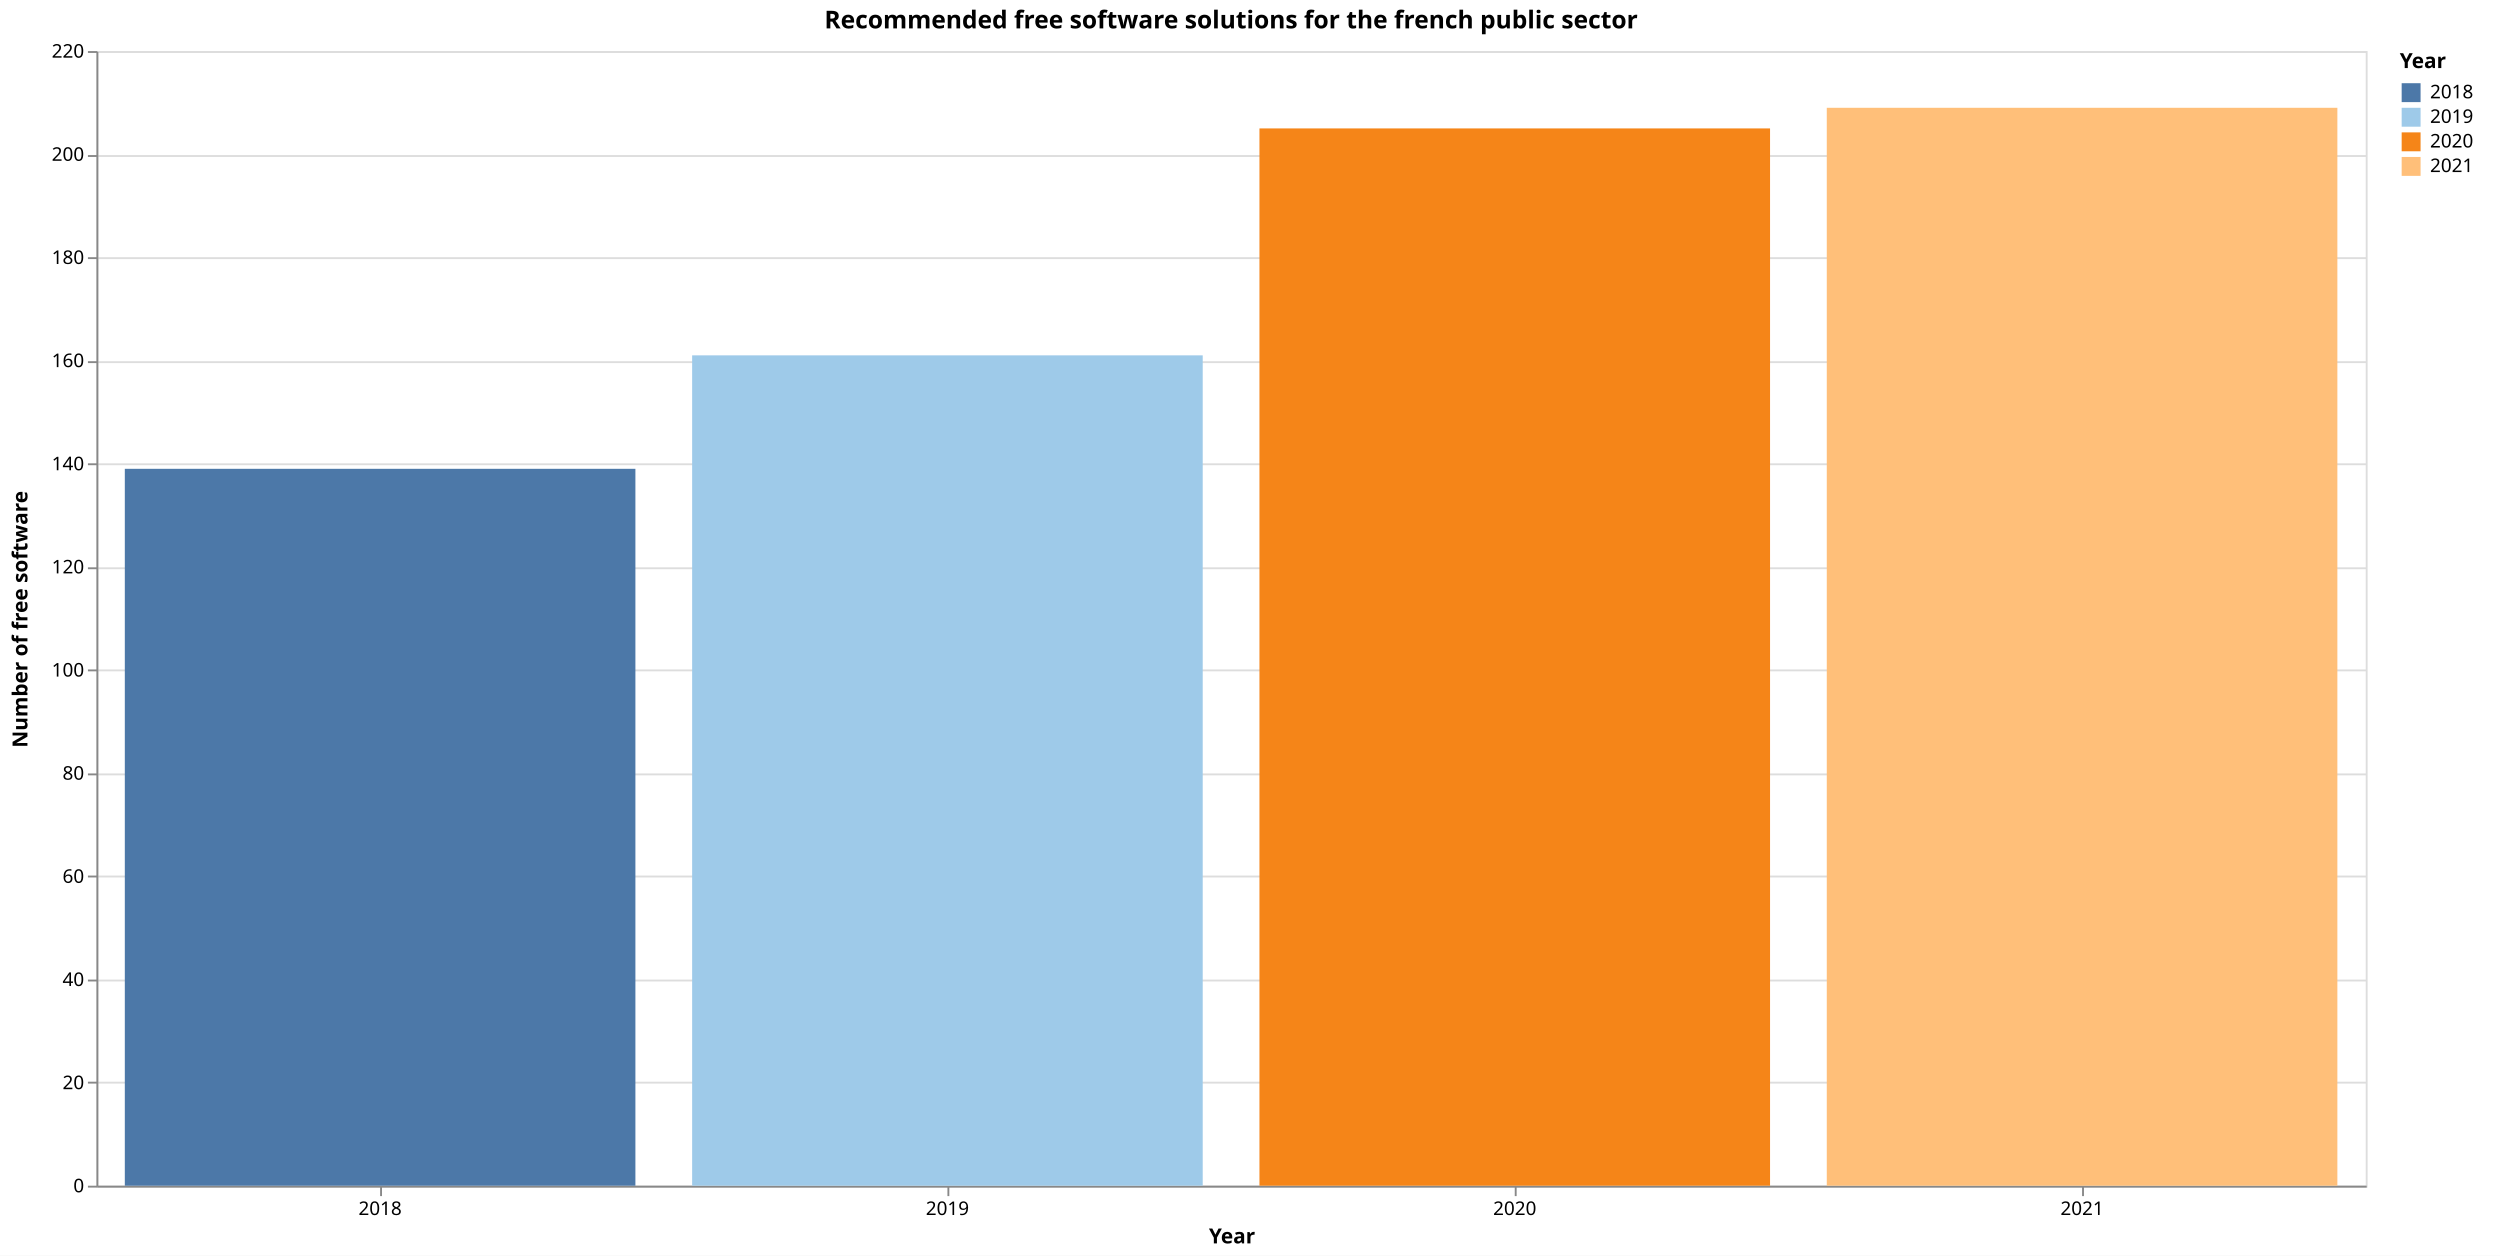
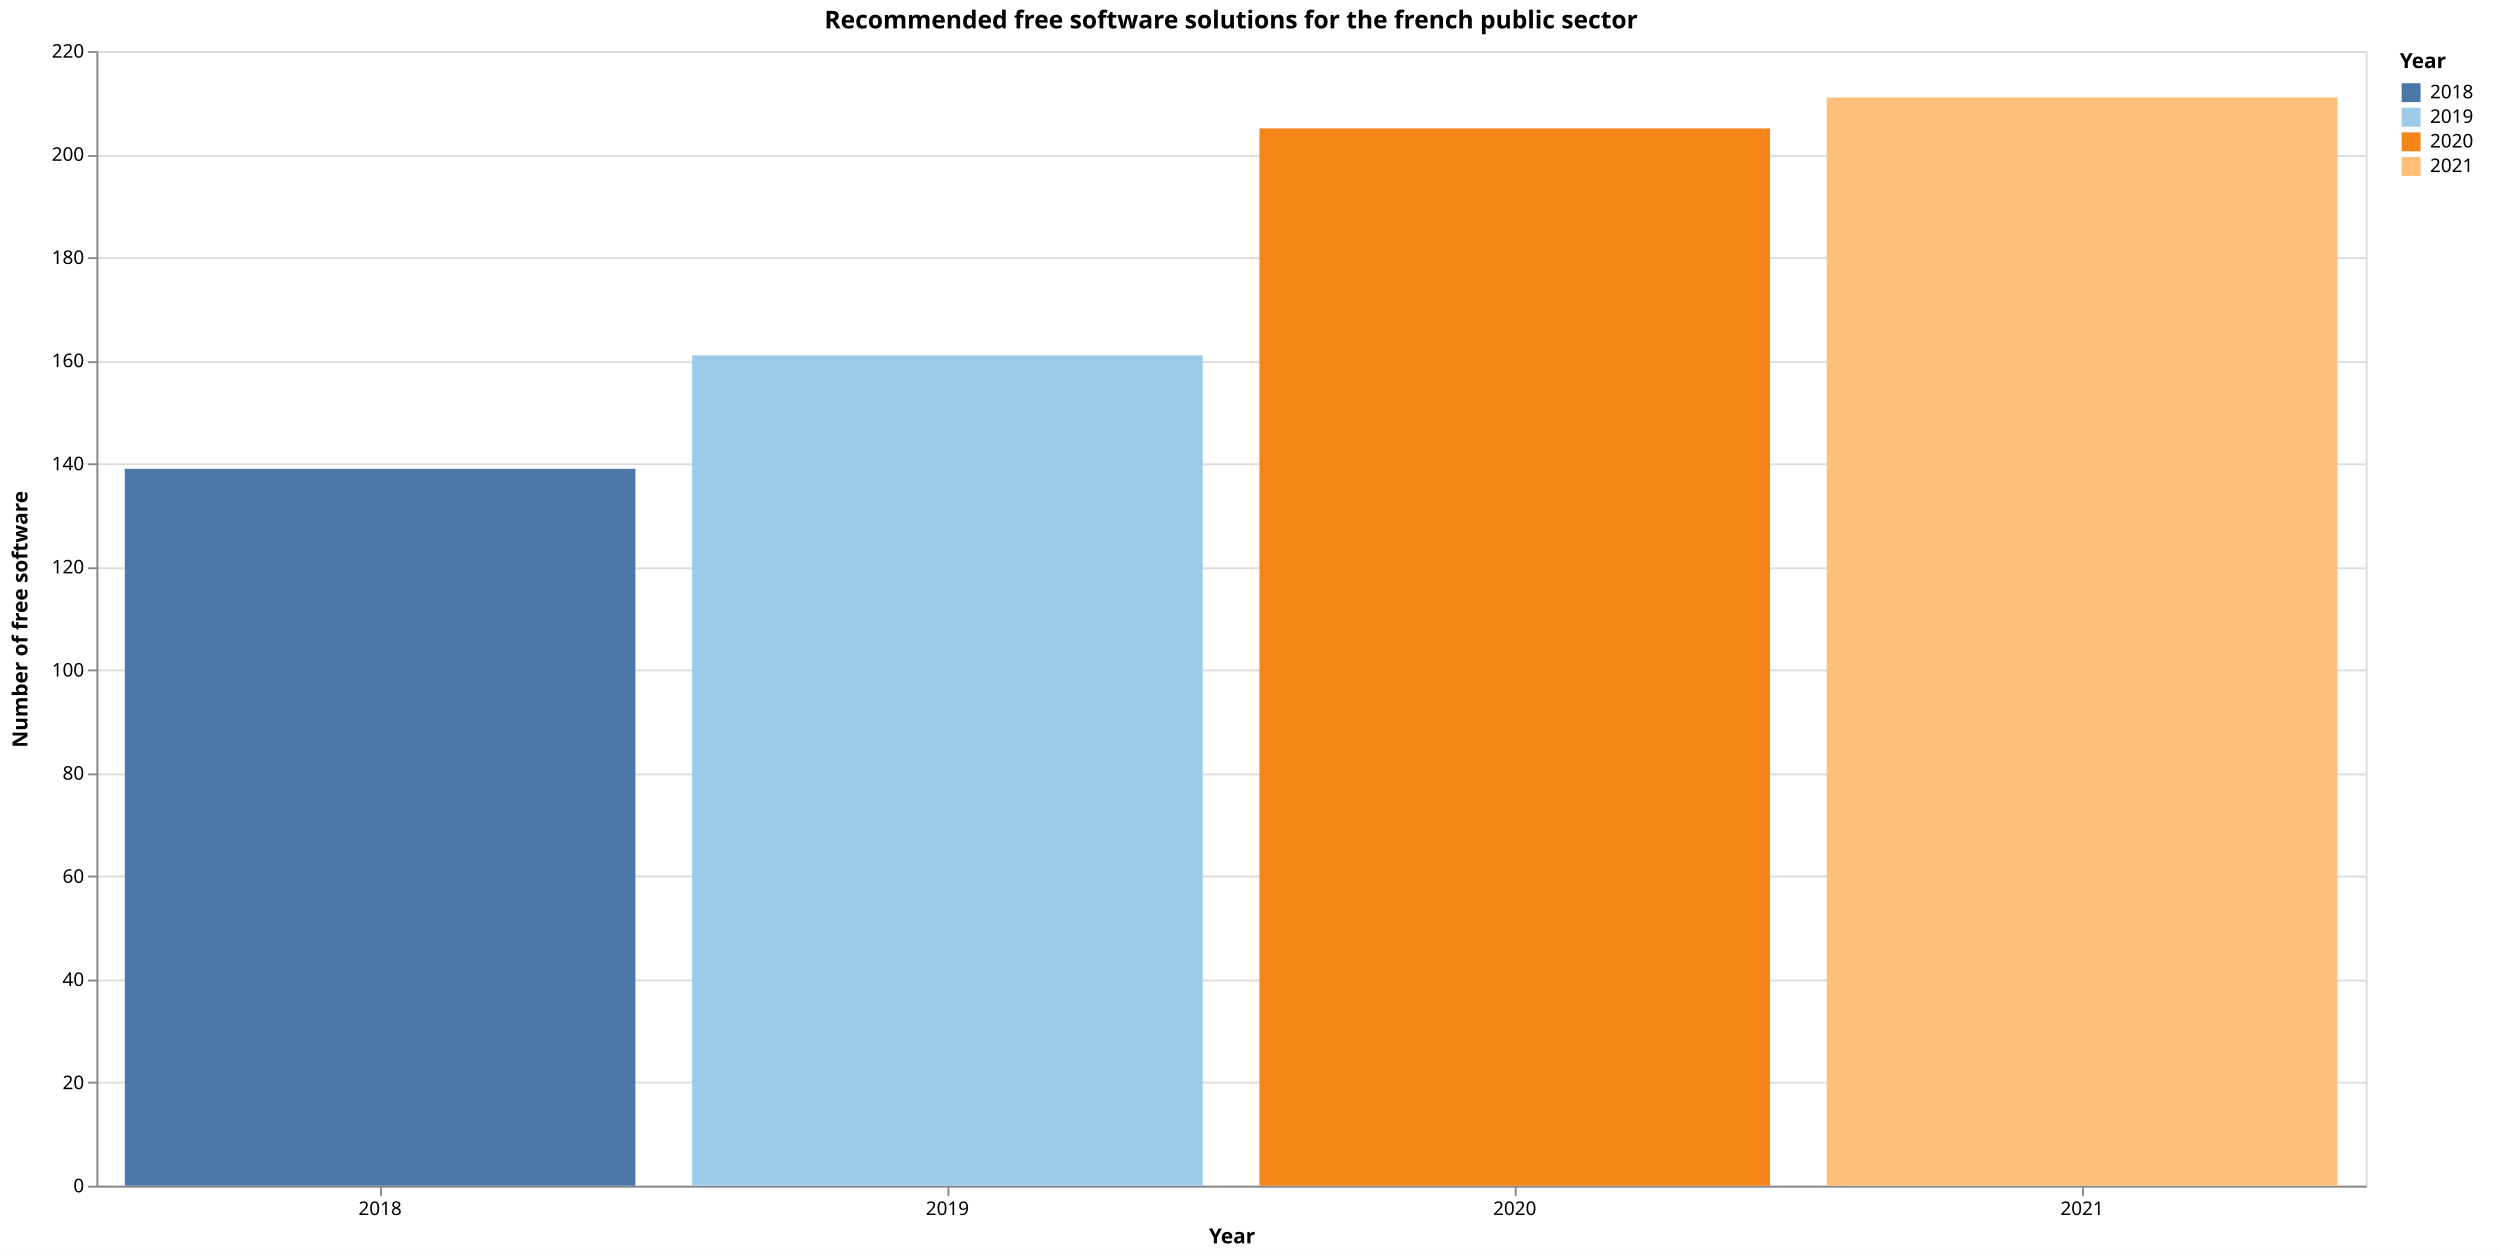
<svg xmlns="http://www.w3.org/2000/svg" version="1.1" class="marks" width="1322" height="664" viewBox="0 0 1322 664">
  <rect width="1322" height="664" fill="white" />
  <g fill="none" stroke-miterlimit="10" transform="translate(51,27)">
    <g class="mark-group role-frame root" role="graphics-object" aria-roledescription="group mark container">
      <g transform="translate(0,0)">
        <path class="background" aria-hidden="true" d="M0.5,0.5h1200v600h-1200Z" stroke="#ddd" />
        <g>
          <g class="mark-group role-axis" aria-hidden="true">
            <g transform="translate(0.5,0.5)">
              <path class="background" aria-hidden="true" d="M0,0h0v0h0Z" pointer-events="none" />
              <g>
                <g class="mark-rule role-axis-grid" pointer-events="none">
                  <line transform="translate(0,600)" x2="1200" y2="0" stroke="#ddd" stroke-width="1" opacity="1" />
                  <line transform="translate(0,545)" x2="1200" y2="0" stroke="#ddd" stroke-width="1" opacity="1" />
                  <line transform="translate(0,491)" x2="1200" y2="0" stroke="#ddd" stroke-width="1" opacity="1" />
                  <line transform="translate(0,436)" x2="1200" y2="0" stroke="#ddd" stroke-width="1" opacity="1" />
                  <line transform="translate(0,382)" x2="1200" y2="0" stroke="#ddd" stroke-width="1" opacity="1" />
                  <line transform="translate(0,327)" x2="1200" y2="0" stroke="#ddd" stroke-width="1" opacity="1" />
                  <line transform="translate(0,273)" x2="1200" y2="0" stroke="#ddd" stroke-width="1" opacity="1" />
                  <line transform="translate(0,218)" x2="1200" y2="0" stroke="#ddd" stroke-width="1" opacity="1" />
                  <line transform="translate(0,164)" x2="1200" y2="0" stroke="#ddd" stroke-width="1" opacity="1" />
                  <line transform="translate(0,109)" x2="1200" y2="0" stroke="#ddd" stroke-width="1" opacity="1" />
                  <line transform="translate(0,55)" x2="1200" y2="0" stroke="#ddd" stroke-width="1" opacity="1" />
                  <line transform="translate(0,0)" x2="1200" y2="0" stroke="#ddd" stroke-width="1" opacity="1" />
                </g>
              </g>
              <path class="foreground" aria-hidden="true" d="" pointer-events="none" display="none" />
            </g>
          </g>
          <g class="mark-group role-axis" role="graphics-symbol" aria-roledescription="axis" aria-label="X-axis titled 'Year' for a discrete scale with 4 values: 2018, 2019, 2020, 2021">
            <g transform="translate(0.5,600.5)">
              <path class="background" aria-hidden="true" d="M0,0h0v0h0Z" pointer-events="none" />
              <g>
                <g class="mark-rule role-axis-tick" pointer-events="none">
                  <line transform="translate(150,0)" x2="0" y2="5" stroke="#888" stroke-width="1" opacity="1" />
                  <line transform="translate(450,0)" x2="0" y2="5" stroke="#888" stroke-width="1" opacity="1" />
                  <line transform="translate(750,0)" x2="0" y2="5" stroke="#888" stroke-width="1" opacity="1" />
                  <line transform="translate(1050,0)" x2="0" y2="5" stroke="#888" stroke-width="1" opacity="1" />
                </g>
                <g class="mark-text role-axis-label" pointer-events="none">
                  <text text-anchor="middle" transform="translate(149.5,15)" font-family="sans-serif" font-size="10px" fill="#000" opacity="1">2018</text>
                  <text text-anchor="middle" transform="translate(449.5,15)" font-family="sans-serif" font-size="10px" fill="#000" opacity="1">2019</text>
                  <text text-anchor="middle" transform="translate(749.5,15)" font-family="sans-serif" font-size="10px" fill="#000" opacity="1">2020</text>
                  <text text-anchor="middle" transform="translate(1049.5,15)" font-family="sans-serif" font-size="10px" fill="#000" opacity="1">2021</text>
                </g>
                <g class="mark-rule role-axis-domain" pointer-events="none">
                  <line transform="translate(0,0)" x2="1200" y2="0" stroke="#888" stroke-width="1" opacity="1" />
                </g>
                <g class="mark-text role-axis-title" pointer-events="none">
                  <text text-anchor="middle" transform="translate(600,30)" font-family="sans-serif" font-size="11px" font-weight="bold" fill="#000" opacity="1">Year</text>
                </g>
              </g>
              <path class="foreground" aria-hidden="true" d="" pointer-events="none" display="none" />
            </g>
          </g>
          <g class="mark-group role-axis" role="graphics-symbol" aria-roledescription="axis" aria-label="Y-axis titled 'Number of free software' for a linear scale with values from 0 to 220">
            <g transform="translate(0.5,0.5)">
              <path class="background" aria-hidden="true" d="M0,0h0v0h0Z" pointer-events="none" />
              <g>
                <g class="mark-rule role-axis-tick" pointer-events="none">
                  <line transform="translate(0,600)" x2="-5" y2="0" stroke="#888" stroke-width="1" opacity="1" />
                  <line transform="translate(0,545)" x2="-5" y2="0" stroke="#888" stroke-width="1" opacity="1" />
                  <line transform="translate(0,491)" x2="-5" y2="0" stroke="#888" stroke-width="1" opacity="1" />
                  <line transform="translate(0,436)" x2="-5" y2="0" stroke="#888" stroke-width="1" opacity="1" />
                  <line transform="translate(0,382)" x2="-5" y2="0" stroke="#888" stroke-width="1" opacity="1" />
                  <line transform="translate(0,327)" x2="-5" y2="0" stroke="#888" stroke-width="1" opacity="1" />
                  <line transform="translate(0,273)" x2="-5" y2="0" stroke="#888" stroke-width="1" opacity="1" />
                  <line transform="translate(0,218)" x2="-5" y2="0" stroke="#888" stroke-width="1" opacity="1" />
                  <line transform="translate(0,164)" x2="-5" y2="0" stroke="#888" stroke-width="1" opacity="1" />
                  <line transform="translate(0,109)" x2="-5" y2="0" stroke="#888" stroke-width="1" opacity="1" />
                  <line transform="translate(0,55)" x2="-5" y2="0" stroke="#888" stroke-width="1" opacity="1" />
                  <line transform="translate(0,0)" x2="-5" y2="0" stroke="#888" stroke-width="1" opacity="1" />
                </g>
                <g class="mark-text role-axis-label" pointer-events="none">
                  <text text-anchor="end" transform="translate(-7,603)" font-family="sans-serif" font-size="10px" fill="#000" opacity="1">0</text>
                  <text text-anchor="end" transform="translate(-7,548.4545)" font-family="sans-serif" font-size="10px" fill="#000" opacity="1">20</text>
                  <text text-anchor="end" transform="translate(-7,493.9091)" font-family="sans-serif" font-size="10px" fill="#000" opacity="1">40</text>
                  <text text-anchor="end" transform="translate(-7,439.3636)" font-family="sans-serif" font-size="10px" fill="#000" opacity="1">60</text>
                  <text text-anchor="end" transform="translate(-7,384.8182)" font-family="sans-serif" font-size="10px" fill="#000" opacity="1">80</text>
                  <text text-anchor="end" transform="translate(-7,330.2727)" font-family="sans-serif" font-size="10px" fill="#000" opacity="1">100</text>
                  <text text-anchor="end" transform="translate(-7,275.7273)" font-family="sans-serif" font-size="10px" fill="#000" opacity="1">120</text>
                  <text text-anchor="end" transform="translate(-7,221.1818)" font-family="sans-serif" font-size="10px" fill="#000" opacity="1">140</text>
                  <text text-anchor="end" transform="translate(-7,166.6364)" font-family="sans-serif" font-size="10px" fill="#000" opacity="1">160</text>
                  <text text-anchor="end" transform="translate(-7,112.0909)" font-family="sans-serif" font-size="10px" fill="#000" opacity="1">180</text>
                  <text text-anchor="end" transform="translate(-7,57.54545)" font-family="sans-serif" font-size="10px" fill="#000" opacity="1">200</text>
                  <text text-anchor="end" transform="translate(-7,3)" font-family="sans-serif" font-size="10px" fill="#000" opacity="1">220</text>
                </g>
                <g class="mark-rule role-axis-domain" pointer-events="none">
                  <line transform="translate(0,600)" x2="0" y2="-600" stroke="#888" stroke-width="1" opacity="1" />
                </g>
                <g class="mark-text role-axis-title" pointer-events="none">
                  <text text-anchor="middle" transform="translate(-35,300) rotate(-90) translate(0,-2)" font-family="sans-serif" font-size="11px" font-weight="bold" fill="#000" opacity="1">Number of free software</text>
                </g>
              </g>
              <path class="foreground" aria-hidden="true" d="" pointer-events="none" display="none" />
            </g>
          </g>
          <g class="mark-rect role-mark marks" role="graphics-object" aria-roledescription="rect mark container">
            <path aria-label="year: 2018; count: 139" role="graphics-symbol" aria-roledescription="bar" d="M15,220.909h270v379.091h-270Z" fill="#4c78a8" />
            <path aria-label="year: 2019; count: 161" role="graphics-symbol" aria-roledescription="bar" d="M315,160.909h270v439.091h-270Z" fill="#9ecae9" />
            <path aria-label="year: 2020; count: 205" role="graphics-symbol" aria-roledescription="bar" d="M615,40.909h270v559.091h-270Z" fill="#f58518" />
-             <path aria-label="year: 2021; count: 209" role="graphics-symbol" aria-roledescription="bar" d="M915,30h270v570h-270Z" fill="#ffbf79" />
+             <path aria-label="year: 2021; count: 211" role="graphics-symbol" aria-roledescription="bar" d="M915,24.545h270v575.455h-270Z" fill="#ffbf79" />
          </g>
          <g class="mark-group role-legend" role="graphics-symbol" aria-roledescription="legend" aria-label="Symbol legend titled 'Year' for fill color with 4 values: 2018, 2019, 2020, 2021">
            <g transform="translate(1218,0)">
              <path class="background" aria-hidden="true" d="M0,0h48v66h-48Z" pointer-events="none" />
              <g>
                <g class="mark-group role-legend-entry">
                  <g transform="translate(0,16)">
                    <path class="background" aria-hidden="true" d="M0,0h0v0h0Z" pointer-events="none" />
                    <g>
                      <g class="mark-group role-scope" role="graphics-object" aria-roledescription="group mark container">
                        <g transform="translate(0,0)">
                          <path class="background" aria-hidden="true" d="M0,0h48v11h-48Z" pointer-events="none" opacity="1" />
                          <g>
                            <g class="mark-symbol role-legend-symbol" pointer-events="none">
                              <path transform="translate(6,6)" d="M-5,-5h10v10h-10Z" fill="#4c78a8" stroke-width="1.5" opacity="1" />
                            </g>
                            <g class="mark-text role-legend-label" pointer-events="none">
                              <text text-anchor="start" transform="translate(16,9)" font-family="sans-serif" font-size="10px" fill="#000" opacity="1">2018</text>
                            </g>
                          </g>
                          <path class="foreground" aria-hidden="true" d="" pointer-events="none" display="none" />
                        </g>
                        <g transform="translate(0,13)">
                          <path class="background" aria-hidden="true" d="M0,0h48v11h-48Z" pointer-events="none" opacity="1" />
                          <g>
                            <g class="mark-symbol role-legend-symbol" pointer-events="none">
                              <path transform="translate(6,6)" d="M-5,-5h10v10h-10Z" fill="#9ecae9" stroke-width="1.5" opacity="1" />
                            </g>
                            <g class="mark-text role-legend-label" pointer-events="none">
                              <text text-anchor="start" transform="translate(16,9)" font-family="sans-serif" font-size="10px" fill="#000" opacity="1">2019</text>
                            </g>
                          </g>
                          <path class="foreground" aria-hidden="true" d="" pointer-events="none" display="none" />
                        </g>
                        <g transform="translate(0,26)">
                          <path class="background" aria-hidden="true" d="M0,0h48v11h-48Z" pointer-events="none" opacity="1" />
                          <g>
                            <g class="mark-symbol role-legend-symbol" pointer-events="none">
                              <path transform="translate(6,6)" d="M-5,-5h10v10h-10Z" fill="#f58518" stroke-width="1.5" opacity="1" />
                            </g>
                            <g class="mark-text role-legend-label" pointer-events="none">
                              <text text-anchor="start" transform="translate(16,9)" font-family="sans-serif" font-size="10px" fill="#000" opacity="1">2020</text>
                            </g>
                          </g>
                          <path class="foreground" aria-hidden="true" d="" pointer-events="none" display="none" />
                        </g>
                        <g transform="translate(0,39)">
                          <path class="background" aria-hidden="true" d="M0,0h48v11h-48Z" pointer-events="none" opacity="1" />
                          <g>
                            <g class="mark-symbol role-legend-symbol" pointer-events="none">
                              <path transform="translate(6,6)" d="M-5,-5h10v10h-10Z" fill="#ffbf79" stroke-width="1.5" opacity="1" />
                            </g>
                            <g class="mark-text role-legend-label" pointer-events="none">
                              <text text-anchor="start" transform="translate(16,9)" font-family="sans-serif" font-size="10px" fill="#000" opacity="1">2021</text>
                            </g>
                          </g>
                          <path class="foreground" aria-hidden="true" d="" pointer-events="none" display="none" />
                        </g>
                      </g>
                    </g>
                    <path class="foreground" aria-hidden="true" d="" pointer-events="none" display="none" />
                  </g>
                </g>
                <g class="mark-text role-legend-title" pointer-events="none">
                  <text text-anchor="start" transform="translate(0,9)" font-family="sans-serif" font-size="11px" font-weight="bold" fill="#000" opacity="1">Year</text>
                </g>
              </g>
              <path class="foreground" aria-hidden="true" d="" pointer-events="none" display="none" />
            </g>
          </g>
          <g class="mark-group role-title">
            <g transform="translate(600,-22)">
              <path class="background" aria-hidden="true" d="M0,0h0v0h0Z" pointer-events="none" />
              <g>
                <g class="mark-text role-title-text" role="graphics-symbol" aria-roledescription="title" aria-label="Title text 'Recommended free software solutions for the french public sector'" pointer-events="none">
                  <text text-anchor="middle" transform="translate(0,10)" font-family="sans-serif" font-size="13px" font-weight="bold" fill="#000" opacity="1">Recommended free software solutions for the french public sector</text>
                </g>
              </g>
              <path class="foreground" aria-hidden="true" d="" pointer-events="none" display="none" />
            </g>
          </g>
        </g>
        <path class="foreground" aria-hidden="true" d="" display="none" />
      </g>
    </g>
  </g>
</svg>
